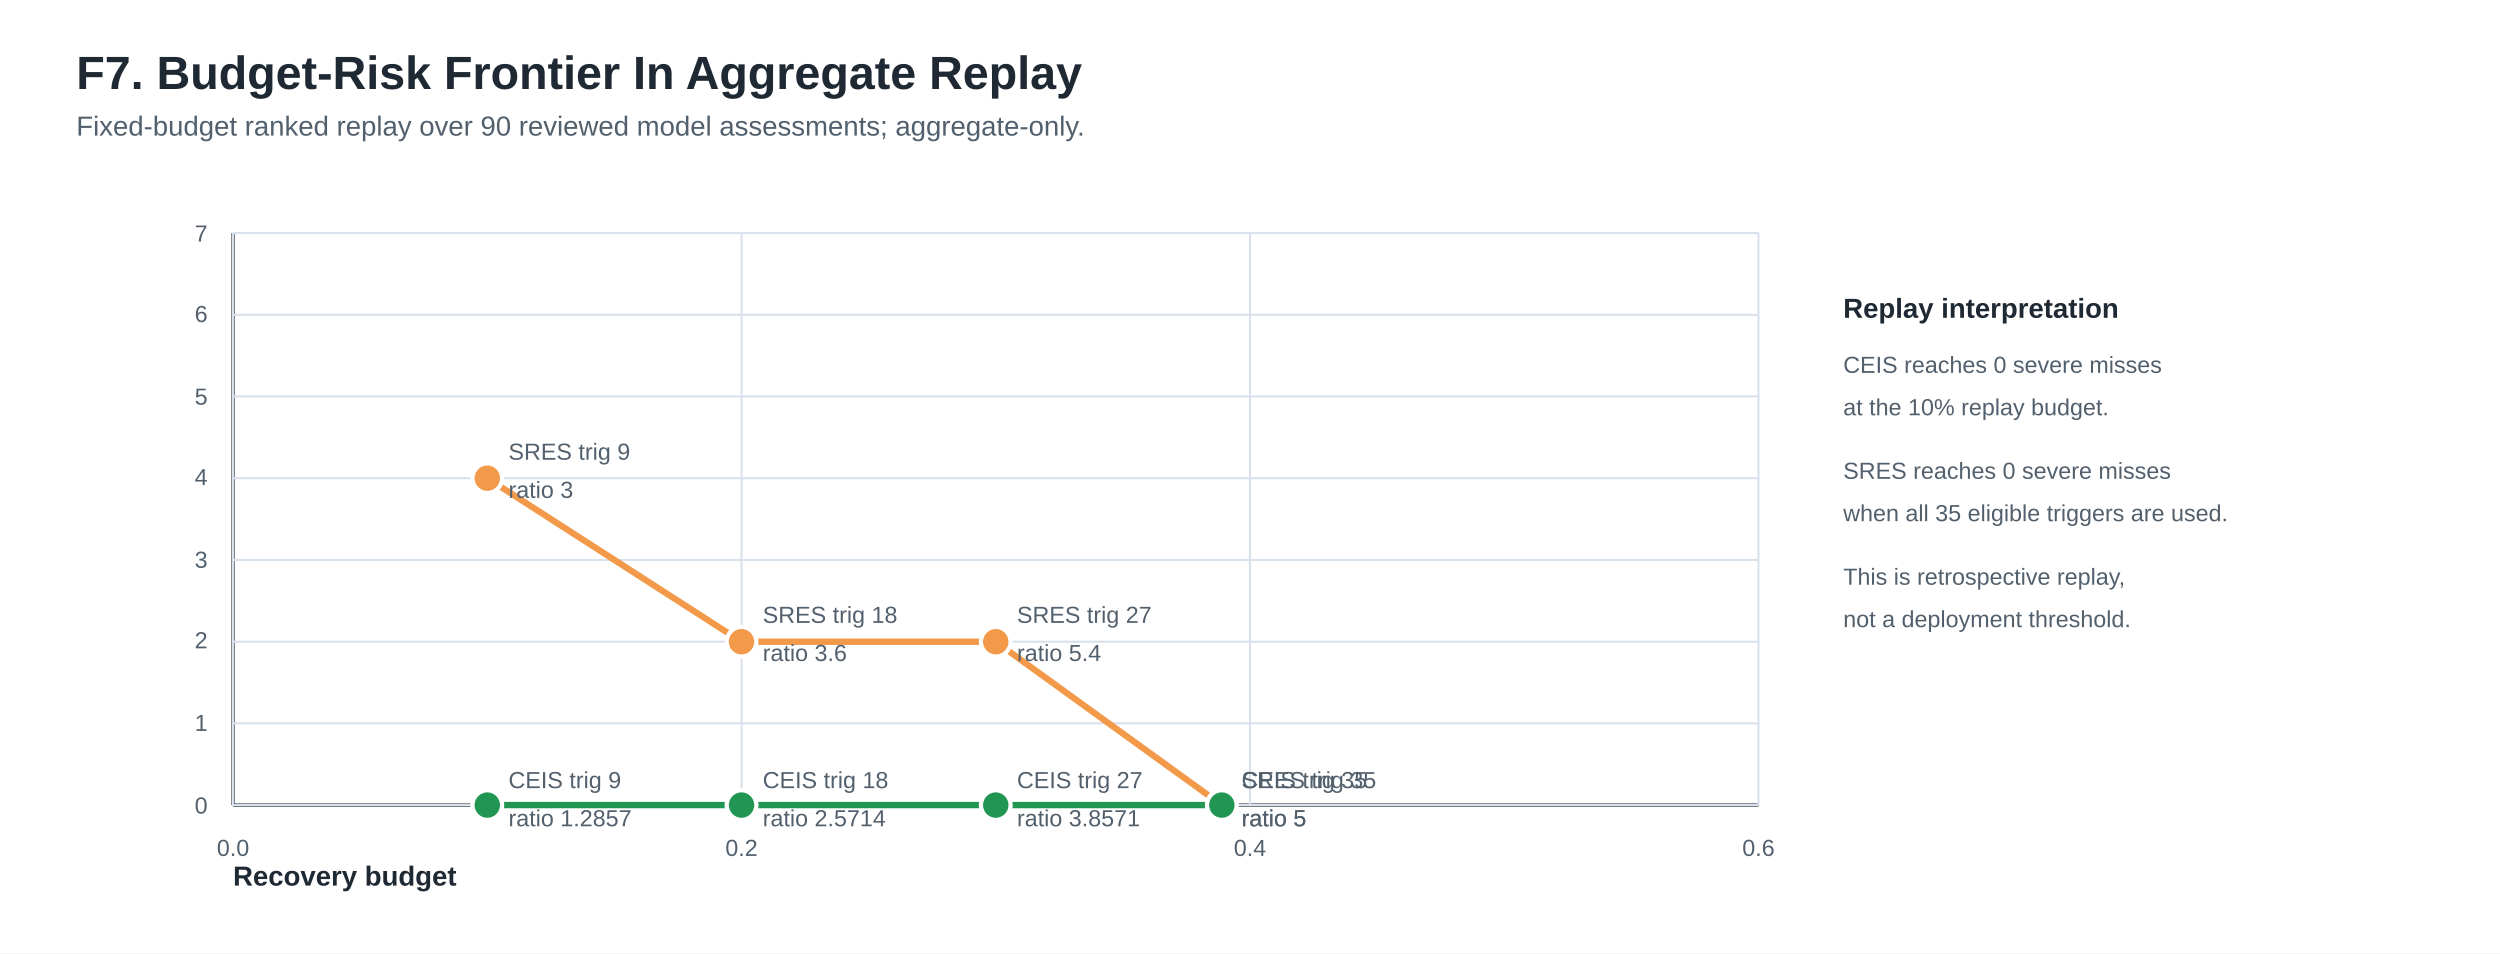
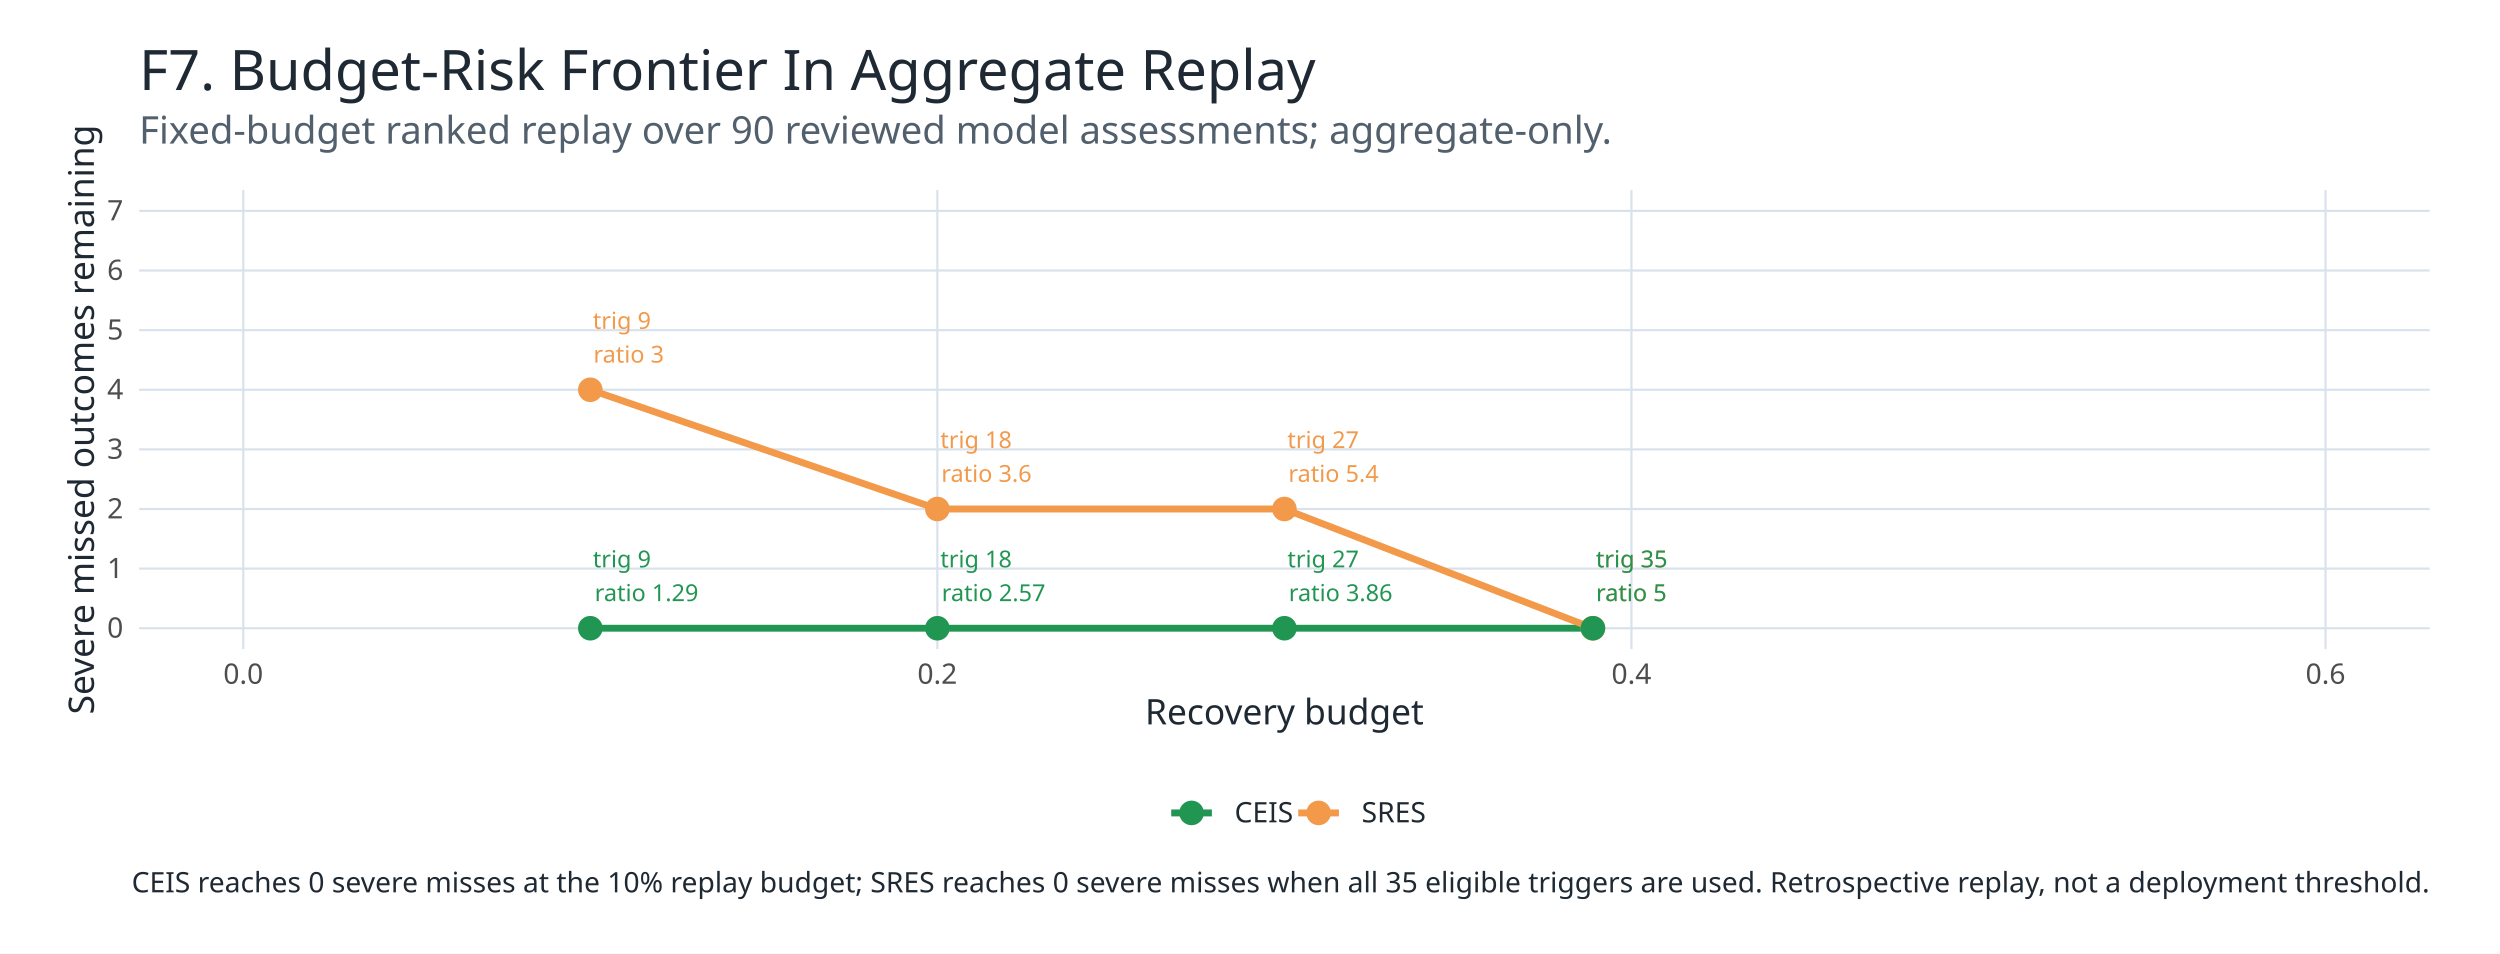
- <svg xmlns="http://www.w3.org/2000/svg" width="1180" height="450" viewBox="0 0 1180 450" role="img">
-   <rect width="1180" height="450" fill="white" />
-   <style>
-   text { font-family: Arial, Helvetica, sans-serif; fill: #1f2933; }
-   .title { font-size: 22px; font-weight: 700; }
-   .subtitle { font-size: 13px; fill: #52606d; }
-   .label { font-size: 13px; font-weight: 700; }
-   .small { font-size: 11px; fill: #52606d; }
- </style>
-   <text x="36" y="42" class="title" text-anchor="start">F7. Budget-Risk Frontier In Aggregate Replay</text>
-   <text x="36" y="64" class="subtitle" text-anchor="start">Fixed-budget ranked replay over 90 reviewed model assessments; aggregate-only.</text>
-   <line x1="110" y1="380" x2="830" y2="380" stroke="#1f2933" stroke-width="1.5" />
-   <line x1="110" y1="110" x2="110" y2="380" stroke="#1f2933" stroke-width="1.5" />
-   <line x1="110.0" y1="110" x2="110.0" y2="380" stroke="#d9e2ec" stroke-width="1" />
-   <text x="110" y="404" class="small" text-anchor="middle">0.0</text>
-   <line x1="350.0" y1="110" x2="350.0" y2="380" stroke="#d9e2ec" stroke-width="1" />
-   <text x="350" y="404" class="small" text-anchor="middle">0.2</text>
-   <line x1="590.0" y1="110" x2="590.0" y2="380" stroke="#d9e2ec" stroke-width="1" />
-   <text x="590" y="404" class="small" text-anchor="middle">0.4</text>
-   <line x1="830.0" y1="110" x2="830.0" y2="380" stroke="#d9e2ec" stroke-width="1" />
-   <text x="830" y="404" class="small" text-anchor="middle">0.6</text>
-   <line x1="110" y1="380.0" x2="830" y2="380.0" stroke="#d9e2ec" stroke-width="1" />
-   <text x="98" y="384" class="small" text-anchor="end">0</text>
-   <line x1="110" y1="341.4" x2="830" y2="341.4" stroke="#d9e2ec" stroke-width="1" />
-   <text x="98" y="345" class="small" text-anchor="end">1</text>
-   <line x1="110" y1="302.9" x2="830" y2="302.9" stroke="#d9e2ec" stroke-width="1" />
-   <text x="98" y="306" class="small" text-anchor="end">2</text>
-   <line x1="110" y1="264.3" x2="830" y2="264.3" stroke="#d9e2ec" stroke-width="1" />
-   <text x="98" y="268" class="small" text-anchor="end">3</text>
-   <line x1="110" y1="225.7" x2="830" y2="225.7" stroke="#d9e2ec" stroke-width="1" />
-   <text x="98" y="229" class="small" text-anchor="end">4</text>
-   <line x1="110" y1="187.1" x2="830" y2="187.1" stroke="#d9e2ec" stroke-width="1" />
-   <text x="98" y="191" class="small" text-anchor="end">5</text>
-   <line x1="110" y1="148.6" x2="830" y2="148.6" stroke="#d9e2ec" stroke-width="1" />
-   <text x="98" y="152" class="small" text-anchor="end">6</text>
-   <line x1="110" y1="110.0" x2="830" y2="110.0" stroke="#d9e2ec" stroke-width="1" />
-   <text x="98" y="114" class="small" text-anchor="end">7</text>
-   <polyline points="230.0,225.7 350.0,302.9 470.0,302.9 576.7,380.0" fill="none" stroke="#f2994a" stroke-width="3" />
-   <circle cx="230.0" cy="225.7" r="7" fill="#f2994a" stroke="white" stroke-width="2" />
-   <text x="240" y="217" class="small" text-anchor="start">SRES trig 9</text>
-   <text x="240" y="235" class="small" text-anchor="start">ratio 3</text>
-   <circle cx="350.0" cy="302.9" r="7" fill="#f2994a" stroke="white" stroke-width="2" />
-   <text x="360" y="294" class="small" text-anchor="start">SRES trig 18</text>
-   <text x="360" y="312" class="small" text-anchor="start">ratio 3.6</text>
-   <circle cx="470.0" cy="302.9" r="7" fill="#f2994a" stroke="white" stroke-width="2" />
-   <text x="480" y="294" class="small" text-anchor="start">SRES trig 27</text>
-   <text x="480" y="312" class="small" text-anchor="start">ratio 5.4</text>
-   <circle cx="576.7" cy="380.0" r="7" fill="#f2994a" stroke="white" stroke-width="2" />
-   <text x="586" y="372" class="small" text-anchor="start">SRES trig 35</text>
-   <text x="586" y="390" class="small" text-anchor="start">ratio 5</text>
-   <polyline points="230.0,380.0 350.0,380.0 470.0,380.0 576.7,380.0" fill="none" stroke="#219653" stroke-width="3" />
-   <circle cx="230.0" cy="380.0" r="7" fill="#219653" stroke="white" stroke-width="2" />
-   <text x="240" y="372" class="small" text-anchor="start">CEIS trig 9</text>
-   <text x="240" y="390" class="small" text-anchor="start">ratio 1.2857</text>
-   <circle cx="350.0" cy="380.0" r="7" fill="#219653" stroke="white" stroke-width="2" />
-   <text x="360" y="372" class="small" text-anchor="start">CEIS trig 18</text>
-   <text x="360" y="390" class="small" text-anchor="start">ratio 2.5714</text>
-   <circle cx="470.0" cy="380.0" r="7" fill="#219653" stroke="white" stroke-width="2" />
-   <text x="480" y="372" class="small" text-anchor="start">CEIS trig 27</text>
-   <text x="480" y="390" class="small" text-anchor="start">ratio 3.8571</text>
-   <circle cx="576.7" cy="380.0" r="7" fill="#219653" stroke="white" stroke-width="2" />
-   <text x="586" y="372" class="small" text-anchor="start">CEIS trig 35</text>
-   <text x="586" y="390" class="small" text-anchor="start">ratio 5</text>
-   <text x="110" y="418" class="label" text-anchor="start">Recovery budget</text>
-   <text x="870" y="150" class="label" text-anchor="start">Replay interpretation</text>
-   <text x="870" y="176" class="small" text-anchor="start">CEIS reaches 0 severe misses</text>
-   <text x="870" y="196" class="small" text-anchor="start">at the 10% replay budget.</text>
-   <text x="870" y="226" class="small" text-anchor="start">SRES reaches 0 severe misses</text>
-   <text x="870" y="246" class="small" text-anchor="start">when all 35 eligible triggers are used.</text>
-   <text x="870" y="276" class="small" text-anchor="start">This is retrospective replay,</text>
-   <text x="870" y="296" class="small" text-anchor="start">not a deployment threshold.</text>
+ <svg xmlns="http://www.w3.org/2000/svg" width="849.60pt" height="324.00pt" viewBox="0 0 849.60 324.00">
+   <g class="svglite">
+     <defs>
+       <style type="text/css">
+     .svglite line, .svglite polyline, .svglite polygon, .svglite path, .svglite rect, .svglite circle {
+       fill: none;
+       stroke: #000000;
+       stroke-linecap: round;
+       stroke-linejoin: round;
+       stroke-miterlimit: 10.00;
+     }
+     .svglite text {
+       white-space: pre;
+     }
+     .svglite g.glyphgroup path {
+       fill: inherit;
+       stroke: none;
+     }
+   </style>
+     </defs>
+     <rect width="100%" height="100%" style="stroke: none; fill: #FFFFFF;" />
+     <defs>
+       <clipPath id="cpMC4wMHw4NDkuNjB8MC4wMHwzMjQuMDA=">
+         <rect x="0.00" y="0.00" width="849.60" height="324.00" />
+       </clipPath>
+     </defs>
+     <g clip-path="url(#cpMC4wMHw4NDkuNjB8MC4wMHwzMjQuMDA=)">
+       <rect x="0" y="0.00" width="849.60" height="324.00" style="stroke-width: 1.16; stroke: none; fill: #FFFFFF;" />
+     </g>
+     <defs>
+       <clipPath id="cpNDcuMjh8ODI1LjY5fDY0LjU4fDIyMC41OQ==">
+         <rect x="47.28" y="64.58" width="778.41" height="156.01" />
+       </clipPath>
+     </defs>
+     <g clip-path="url(#cpNDcuMjh8ODI1LjY5fDY0LjU4fDIyMC41OQ==)">
+       <polyline points="47.28,213.50 825.69,213.50 " style="stroke-width: 0.75; stroke: #D9E2EC; stroke-linecap: butt;" />
+       <polyline points="47.28,193.24 825.69,193.24 " style="stroke-width: 0.75; stroke: #D9E2EC; stroke-linecap: butt;" />
+       <polyline points="47.28,172.98 825.69,172.98 " style="stroke-width: 0.75; stroke: #D9E2EC; stroke-linecap: butt;" />
+       <polyline points="47.28,152.72 825.69,152.72 " style="stroke-width: 0.75; stroke: #D9E2EC; stroke-linecap: butt;" />
+       <polyline points="47.28,132.46 825.69,132.46 " style="stroke-width: 0.75; stroke: #D9E2EC; stroke-linecap: butt;" />
+       <polyline points="47.28,112.20 825.69,112.20 " style="stroke-width: 0.75; stroke: #D9E2EC; stroke-linecap: butt;" />
+       <polyline points="47.28,91.93 825.69,91.93 " style="stroke-width: 0.75; stroke: #D9E2EC; stroke-linecap: butt;" />
+       <polyline points="47.28,71.67 825.69,71.67 " style="stroke-width: 0.75; stroke: #D9E2EC; stroke-linecap: butt;" />
+       <polyline points="82.67,220.59 82.67,64.58 " style="stroke-width: 0.75; stroke: #D9E2EC; stroke-linecap: butt;" />
+       <polyline points="318.55,220.59 318.55,64.58 " style="stroke-width: 0.75; stroke: #D9E2EC; stroke-linecap: butt;" />
+       <polyline points="554.43,220.59 554.43,64.58 " style="stroke-width: 0.75; stroke: #D9E2EC; stroke-linecap: butt;" />
+       <polyline points="790.31,220.59 790.31,64.58 " style="stroke-width: 0.75; stroke: #D9E2EC; stroke-linecap: butt;" />
+       <polyline points="200.61,213.50 318.55,213.50 436.49,213.50 541.34,213.50 " style="stroke-width: 2.35; stroke: #219653; stroke-linecap: butt;" />
+       <polyline points="200.61,132.46 318.55,172.98 436.49,172.98 541.34,213.50 " style="stroke-width: 2.35; stroke: #F2994A; stroke-linecap: butt;" />
+       <circle cx="200.61" cy="132.46" r="3.80" style="stroke-width: 0.77; stroke: #F2994A; fill: #F2994A;" />
+       <circle cx="318.55" cy="172.98" r="3.80" style="stroke-width: 0.77; stroke: #F2994A; fill: #F2994A;" />
+       <circle cx="436.49" cy="172.98" r="3.80" style="stroke-width: 0.77; stroke: #F2994A; fill: #F2994A;" />
+       <circle cx="541.34" cy="213.50" r="3.80" style="stroke-width: 0.77; stroke: #F2994A; fill: #F2994A;" />
+       <circle cx="200.61" cy="213.50" r="3.80" style="stroke-width: 0.77; stroke: #219653; fill: #219653;" />
+       <circle cx="318.55" cy="213.50" r="3.80" style="stroke-width: 0.77; stroke: #219653; fill: #219653;" />
+       <circle cx="436.49" cy="213.50" r="3.80" style="stroke-width: 0.77; stroke: #219653; fill: #219653;" />
+       <circle cx="541.34" cy="213.50" r="3.80" style="stroke-width: 0.77; stroke: #219653; fill: #219653;" />
+       <text x="201.47" y="111.76" style="font-size: 7.97px;fill: #F2994A; font-family: &quot;EB Garamond Initials&quot;;" textLength="17.34px" lengthAdjust="spacingAndGlyphs">trig 9</text>
+       <text x="201.67" y="123.23" style="font-size: 7.97px;fill: #F2994A; font-family: &quot;EB Garamond Initials&quot;;" textLength="21.28px" lengthAdjust="spacingAndGlyphs">ratio 3</text>
+       <text x="319.56" y="152.28" style="font-size: 7.97px;fill: #F2994A; font-family: &quot;EB Garamond Initials&quot;;" textLength="20.23px" lengthAdjust="spacingAndGlyphs">trig 18</text>
+       <text x="319.90" y="163.75" style="font-size: 7.97px;fill: #F2994A; font-family: &quot;EB Garamond Initials&quot;;" textLength="27.06px" lengthAdjust="spacingAndGlyphs">ratio 3.6</text>
+       <text x="437.50" y="152.28" style="font-size: 7.97px;fill: #F2994A; font-family: &quot;EB Garamond Initials&quot;;" textLength="20.23px" lengthAdjust="spacingAndGlyphs">trig 27</text>
+       <text x="437.84" y="163.75" style="font-size: 7.97px;fill: #F2994A; font-family: &quot;EB Garamond Initials&quot;;" textLength="27.06px" lengthAdjust="spacingAndGlyphs">ratio 5.4</text>
+       <text x="542.35" y="192.81" style="font-size: 7.97px;fill: #F2994A; font-family: &quot;EB Garamond Initials&quot;;" textLength="20.23px" lengthAdjust="spacingAndGlyphs">trig 35</text>
+       <text x="542.40" y="204.28" style="font-size: 7.97px;fill: #F2994A; font-family: &quot;EB Garamond Initials&quot;;" textLength="21.28px" lengthAdjust="spacingAndGlyphs">ratio 5</text>
+       <text x="201.47" y="192.81" style="font-size: 7.97px;fill: #219653; font-family: &quot;EB Garamond Initials&quot;;" textLength="17.34px" lengthAdjust="spacingAndGlyphs">trig 9</text>
+       <text x="202.10" y="204.28" style="font-size: 7.97px;fill: #219653; font-family: &quot;EB Garamond Initials&quot;;" textLength="29.95px" lengthAdjust="spacingAndGlyphs">ratio 1.29</text>
+       <text x="319.56" y="192.81" style="font-size: 7.97px;fill: #219653; font-family: &quot;EB Garamond Initials&quot;;" textLength="20.23px" lengthAdjust="spacingAndGlyphs">trig 18</text>
+       <text x="320.04" y="204.28" style="font-size: 7.97px;fill: #219653; font-family: &quot;EB Garamond Initials&quot;;" textLength="29.95px" lengthAdjust="spacingAndGlyphs">ratio 2.57</text>
+       <text x="437.50" y="192.81" style="font-size: 7.97px;fill: #219653; font-family: &quot;EB Garamond Initials&quot;;" textLength="20.23px" lengthAdjust="spacingAndGlyphs">trig 27</text>
+       <text x="437.98" y="204.28" style="font-size: 7.97px;fill: #219653; font-family: &quot;EB Garamond Initials&quot;;" textLength="29.95px" lengthAdjust="spacingAndGlyphs">ratio 3.86</text>
+       <text x="542.35" y="192.81" style="font-size: 7.97px;fill: #219653; font-family: &quot;EB Garamond Initials&quot;;" textLength="20.23px" lengthAdjust="spacingAndGlyphs">trig 35</text>
+       <text x="542.40" y="204.28" style="font-size: 7.97px;fill: #219653; font-family: &quot;EB Garamond Initials&quot;;" textLength="21.28px" lengthAdjust="spacingAndGlyphs">ratio 5</text>
+     </g>
+     <g clip-path="url(#cpMC4wMHw4NDkuNjB8MC4wMHwzMjQuMDA=)">
+       <text x="41.90" y="216.70" text-anchor="end" style="font-size: 9.60px;fill: #4D4D4D; font-family: &quot;EB Garamond Initials&quot;;" textLength="3.48px" lengthAdjust="spacingAndGlyphs">0</text>
+       <text x="41.90" y="196.44" text-anchor="end" style="font-size: 9.60px;fill: #4D4D4D; font-family: &quot;EB Garamond Initials&quot;;" textLength="3.48px" lengthAdjust="spacingAndGlyphs">1</text>
+       <text x="41.90" y="176.18" text-anchor="end" style="font-size: 9.60px;fill: #4D4D4D; font-family: &quot;EB Garamond Initials&quot;;" textLength="3.48px" lengthAdjust="spacingAndGlyphs">2</text>
+       <text x="41.90" y="155.91" text-anchor="end" style="font-size: 9.60px;fill: #4D4D4D; font-family: &quot;EB Garamond Initials&quot;;" textLength="3.48px" lengthAdjust="spacingAndGlyphs">3</text>
+       <text x="41.90" y="135.65" text-anchor="end" style="font-size: 9.60px;fill: #4D4D4D; font-family: &quot;EB Garamond Initials&quot;;" textLength="3.48px" lengthAdjust="spacingAndGlyphs">4</text>
+       <text x="41.90" y="115.39" text-anchor="end" style="font-size: 9.60px;fill: #4D4D4D; font-family: &quot;EB Garamond Initials&quot;;" textLength="3.48px" lengthAdjust="spacingAndGlyphs">5</text>
+       <text x="41.90" y="95.13" text-anchor="end" style="font-size: 9.60px;fill: #4D4D4D; font-family: &quot;EB Garamond Initials&quot;;" textLength="3.48px" lengthAdjust="spacingAndGlyphs">6</text>
+       <text x="41.90" y="74.87" text-anchor="end" style="font-size: 9.60px;fill: #4D4D4D; font-family: &quot;EB Garamond Initials&quot;;" textLength="3.48px" lengthAdjust="spacingAndGlyphs">7</text>
+       <text x="82.67" y="232.37" text-anchor="middle" style="font-size: 9.60px;fill: #4D4D4D; font-family: &quot;EB Garamond Initials&quot;;" textLength="10.45px" lengthAdjust="spacingAndGlyphs">0.0</text>
+       <text x="318.55" y="232.37" text-anchor="middle" style="font-size: 9.60px;fill: #4D4D4D; font-family: &quot;EB Garamond Initials&quot;;" textLength="10.45px" lengthAdjust="spacingAndGlyphs">0.2</text>
+       <text x="554.43" y="232.37" text-anchor="middle" style="font-size: 9.60px;fill: #4D4D4D; font-family: &quot;EB Garamond Initials&quot;;" textLength="10.45px" lengthAdjust="spacingAndGlyphs">0.4</text>
+       <text x="790.31" y="232.37" text-anchor="middle" style="font-size: 9.60px;fill: #4D4D4D; font-family: &quot;EB Garamond Initials&quot;;" textLength="10.45px" lengthAdjust="spacingAndGlyphs">0.6</text>
+       <text x="436.49" y="246.17" text-anchor="middle" style="font-size: 12.00px;fill: #1F2933; font-family: &quot;EB Garamond Initials&quot;;" textLength="67.19px" lengthAdjust="spacingAndGlyphs">Recovery budget</text>
+       <text transform="translate(31.91,142.59) rotate(-90)" text-anchor="middle" style="font-size: 12.00px;fill: #1F2933; font-family: &quot;EB Garamond Initials&quot;;" textLength="143.12px" lengthAdjust="spacingAndGlyphs">Severe missed outcomes remaining</text>
+       <line x1="398.03" y1="276.26" x2="411.85" y2="276.26" style="stroke-width: 2.35; stroke: #219653; stroke-linecap: butt;" />
+       <circle cx="404.94" cy="276.26" r="3.80" style="stroke-width: 0.77; stroke: #219653; fill: #219653;" />
+       <line x1="441.20" y1="276.26" x2="455.03" y2="276.26" style="stroke-width: 2.35; stroke: #F2994A; stroke-linecap: butt;" />
+       <circle cx="448.12" cy="276.26" r="3.80" style="stroke-width: 0.77; stroke: #F2994A; fill: #F2994A;" />
+       <text x="419.56" y="279.46" style="font-size: 9.60px;fill: #1F2933; font-family: &quot;EB Garamond Initials&quot;;" textLength="13.94px" lengthAdjust="spacingAndGlyphs">CEIS</text>
+       <text x="462.73" y="279.46" style="font-size: 9.60px;fill: #1F2933; font-family: &quot;EB Garamond Initials&quot;;" textLength="13.94px" lengthAdjust="spacingAndGlyphs">SRES</text>
+       <text x="47.28" y="48.81" style="font-size: 13.00px;fill: #52606D; font-family: &quot;EB Garamond Initials&quot;;" textLength="382.66px" lengthAdjust="spacingAndGlyphs">Fixed-budget ranked replay over 90 reviewed model assessments; aggregate-only.</text>
+       <text x="47.28" y="30.59" style="font-size: 19.00px;fill: #1F2933; font-family: &quot;EB Garamond Initials&quot;;" textLength="343.28px" lengthAdjust="spacingAndGlyphs">F7. Budget-Risk Frontier In Aggregate Replay</text>
+       <text x="825.69" y="303.25" text-anchor="end" style="font-size: 9.60px;fill: #1F2933; font-family: &quot;EB Garamond Initials&quot;;" textLength="607.86px" lengthAdjust="spacingAndGlyphs">CEIS reaches 0 severe misses at the 10% replay budget; SRES reaches 0 severe misses when all 35 eligible triggers are used. Retrospective replay, not a deployment threshold.</text>
+     </g>
+   </g>
</svg>
